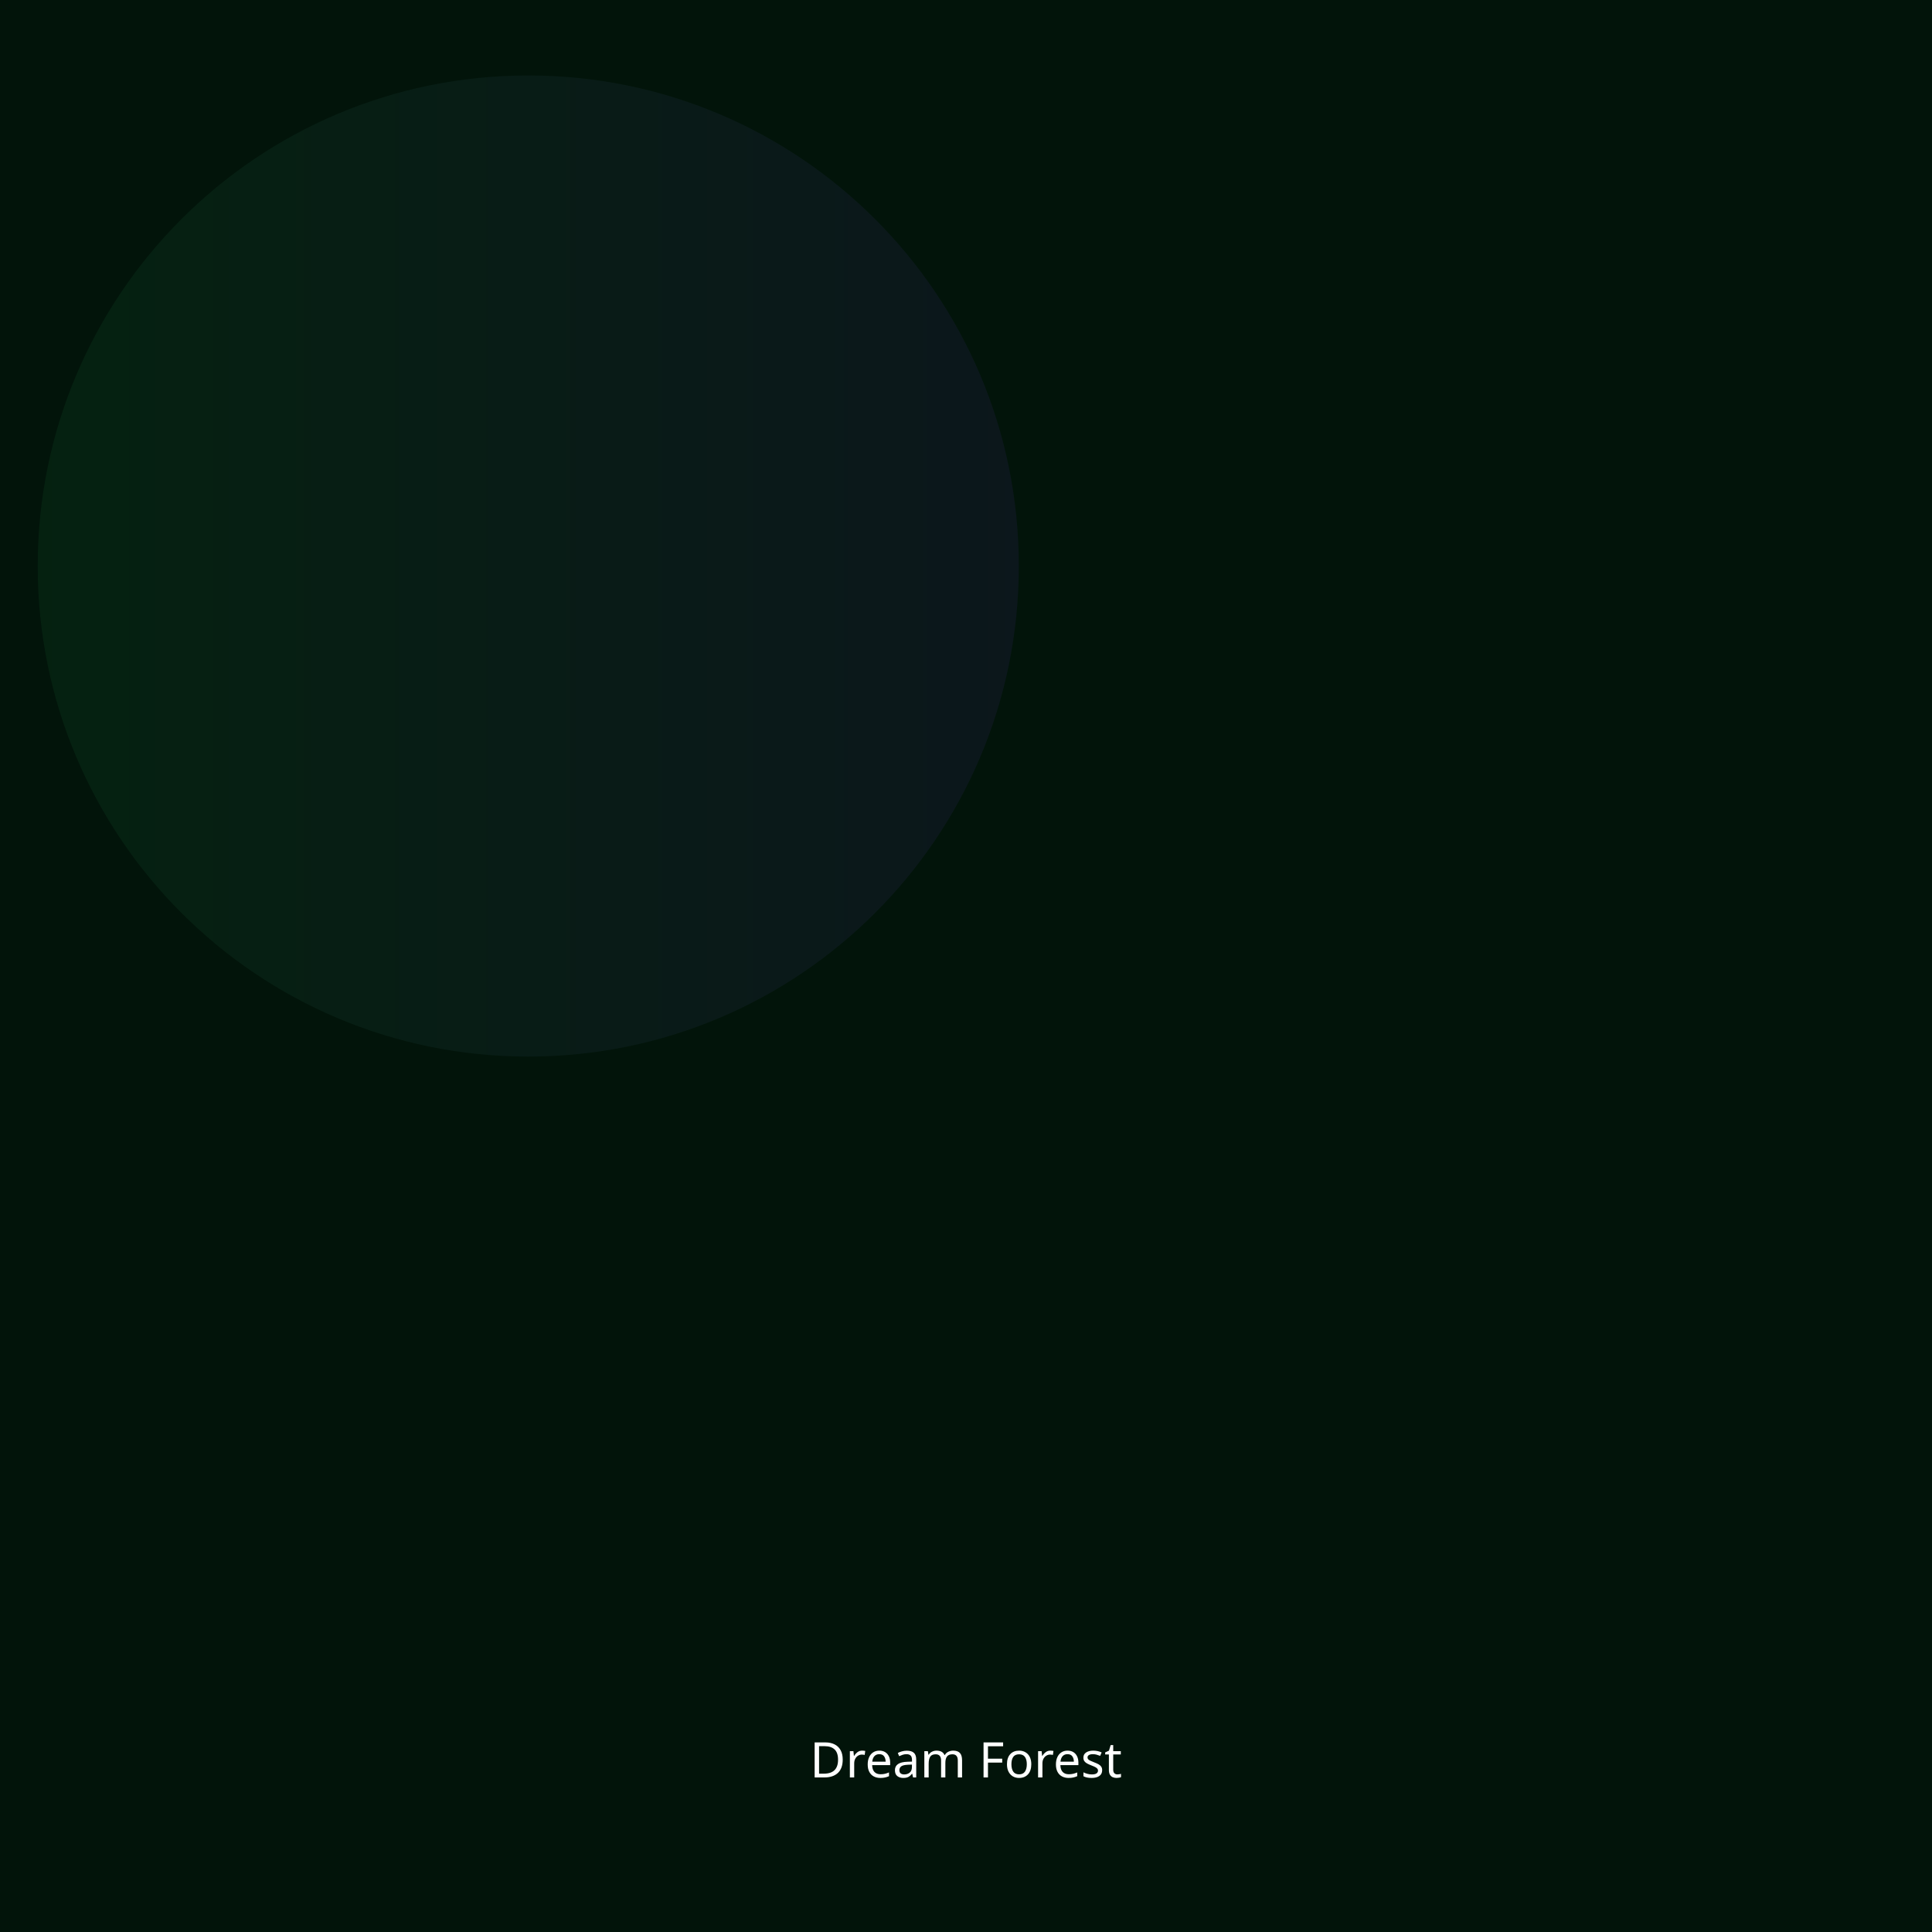
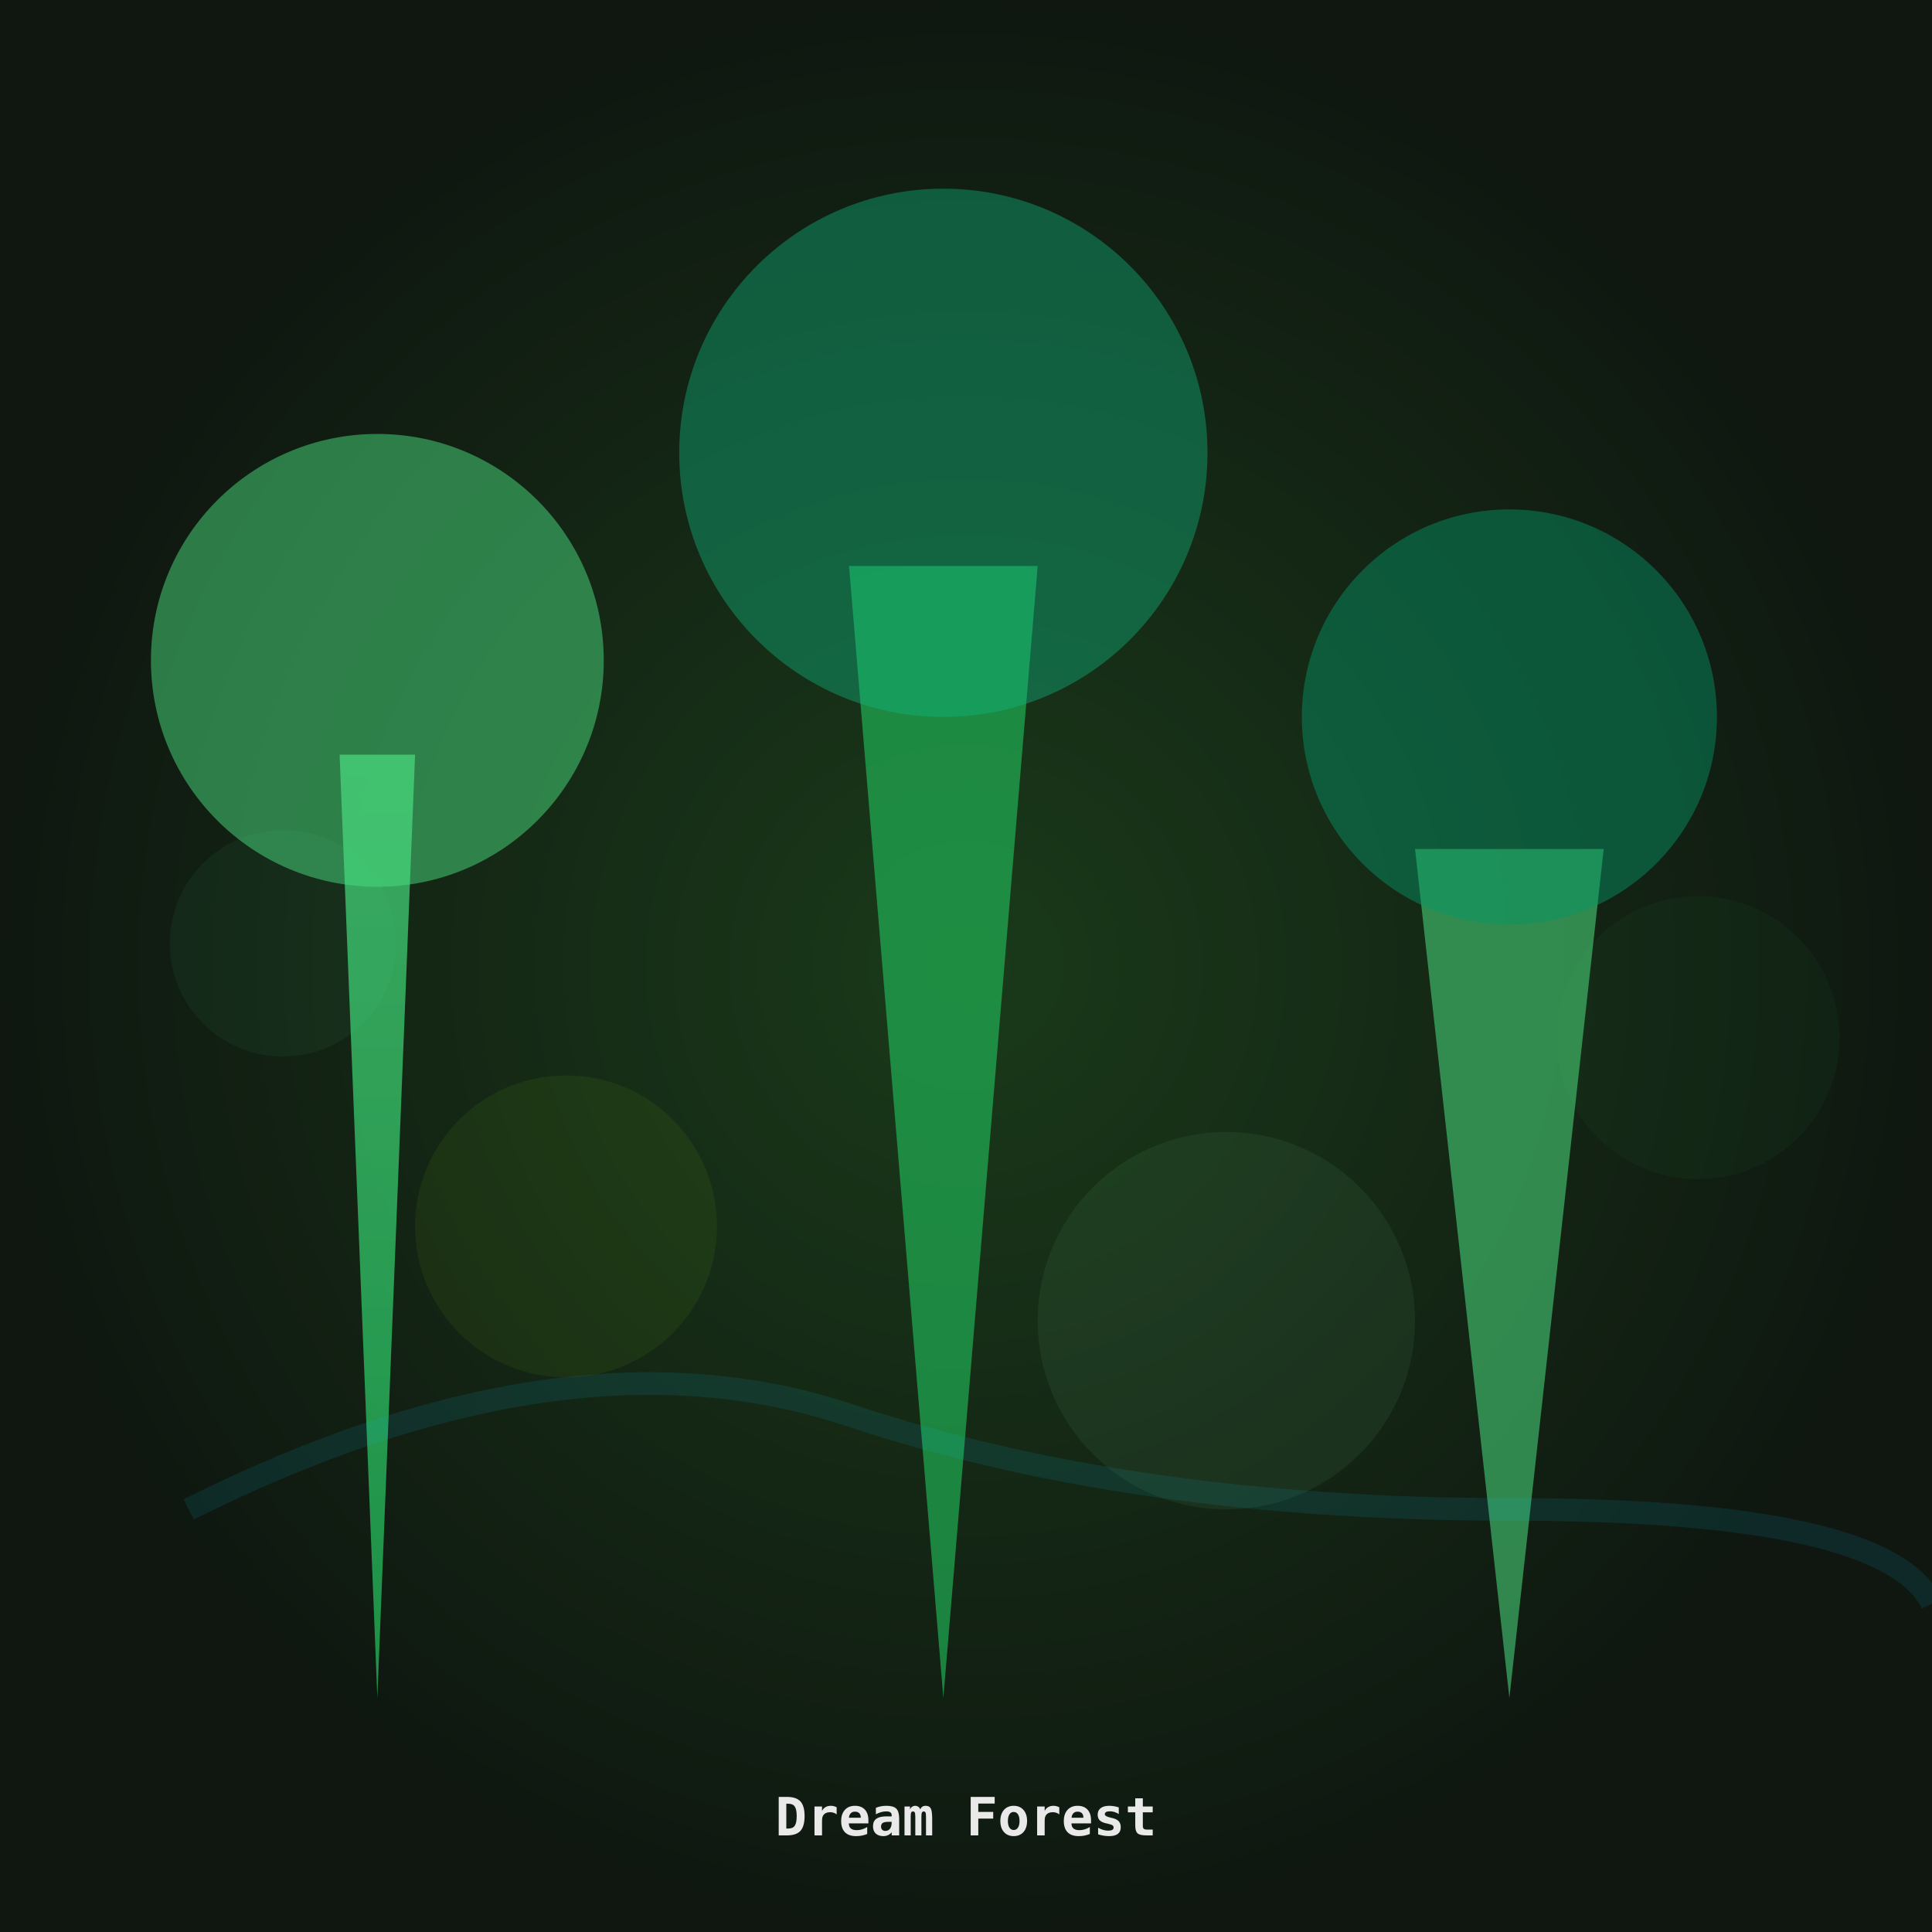
<svg xmlns="http://www.w3.org/2000/svg" width="1024" height="1024" viewBox="0 0 1024 1024">
-   <rect width="100%" height="100%" fill="#02140a" />
  <defs>
-     <linearGradient id="g4" x1="0" x2="1">
-       <stop offset="0%" stop-color="#22c55e" />
-       <stop offset="100%" stop-color="#7c3aed" />
+     <radialGradient id="forest-grad" cx="50%" cy="50%">
+       <stop offset="0%" stop-color="#1a3a1a" />
+       <stop offset="100%" stop-color="#0f1710" />
+     </radialGradient>
+     <linearGradient id="glow-tree" x1="0" x2="0" y1="0" y2="1">
+       <stop offset="0%" stop-color="#4ade80" />
+       <stop offset="100%" stop-color="#22c55e" />
    </linearGradient>
  </defs>
-   <circle cx="280" cy="300" r="260" fill="url(#g4)" opacity="0.08" />
-   <text x="50%" y="92%" font-family="Orbitron, sans-serif" font-size="26" fill="#fff" text-anchor="middle">Dream Forest</text>
+   <rect width="100%" height="100%" fill="url(#forest-grad)" />
+   <polygon points="200,900 180,400 220,400" fill="url(#glow-tree)" opacity="0.7" />
+   <circle cx="200" cy="350" r="120" fill="#4ade80" opacity="0.5" />
+   <polygon points="500,900 450,300 550,300" fill="#22c55e" opacity="0.6" />
+   <circle cx="500" cy="240" r="140" fill="#10b981" opacity="0.4" />
+   <polygon points="800,900 750,450 850,450" fill="#4ade80" opacity="0.55" />
+   <circle cx="800" cy="380" r="110" fill="#059669" opacity="0.45" />
+   <circle cx="300" cy="650" r="80" fill="#84cc16" opacity="0.08" />
+   <circle cx="650" cy="700" r="100" fill="#86efac" opacity="0.07" />
+   <circle cx="150" cy="500" r="60" fill="#4ade80" opacity="0.06" />
+   <circle cx="900" cy="550" r="75" fill="#22c55e" opacity="0.05" />
+   <path d="M 100 800 Q 300 700 450 750 T 800 800 T 1024 850" stroke="#06b6d4" stroke-width="12" fill="none" opacity="0.12" />
+   <text x="50%" y="95%" font-family="Orbitron, monospace" font-size="28" fill="#fff" text-anchor="middle" font-weight="bold" opacity="0.9">Dream Forest</text>
</svg>
